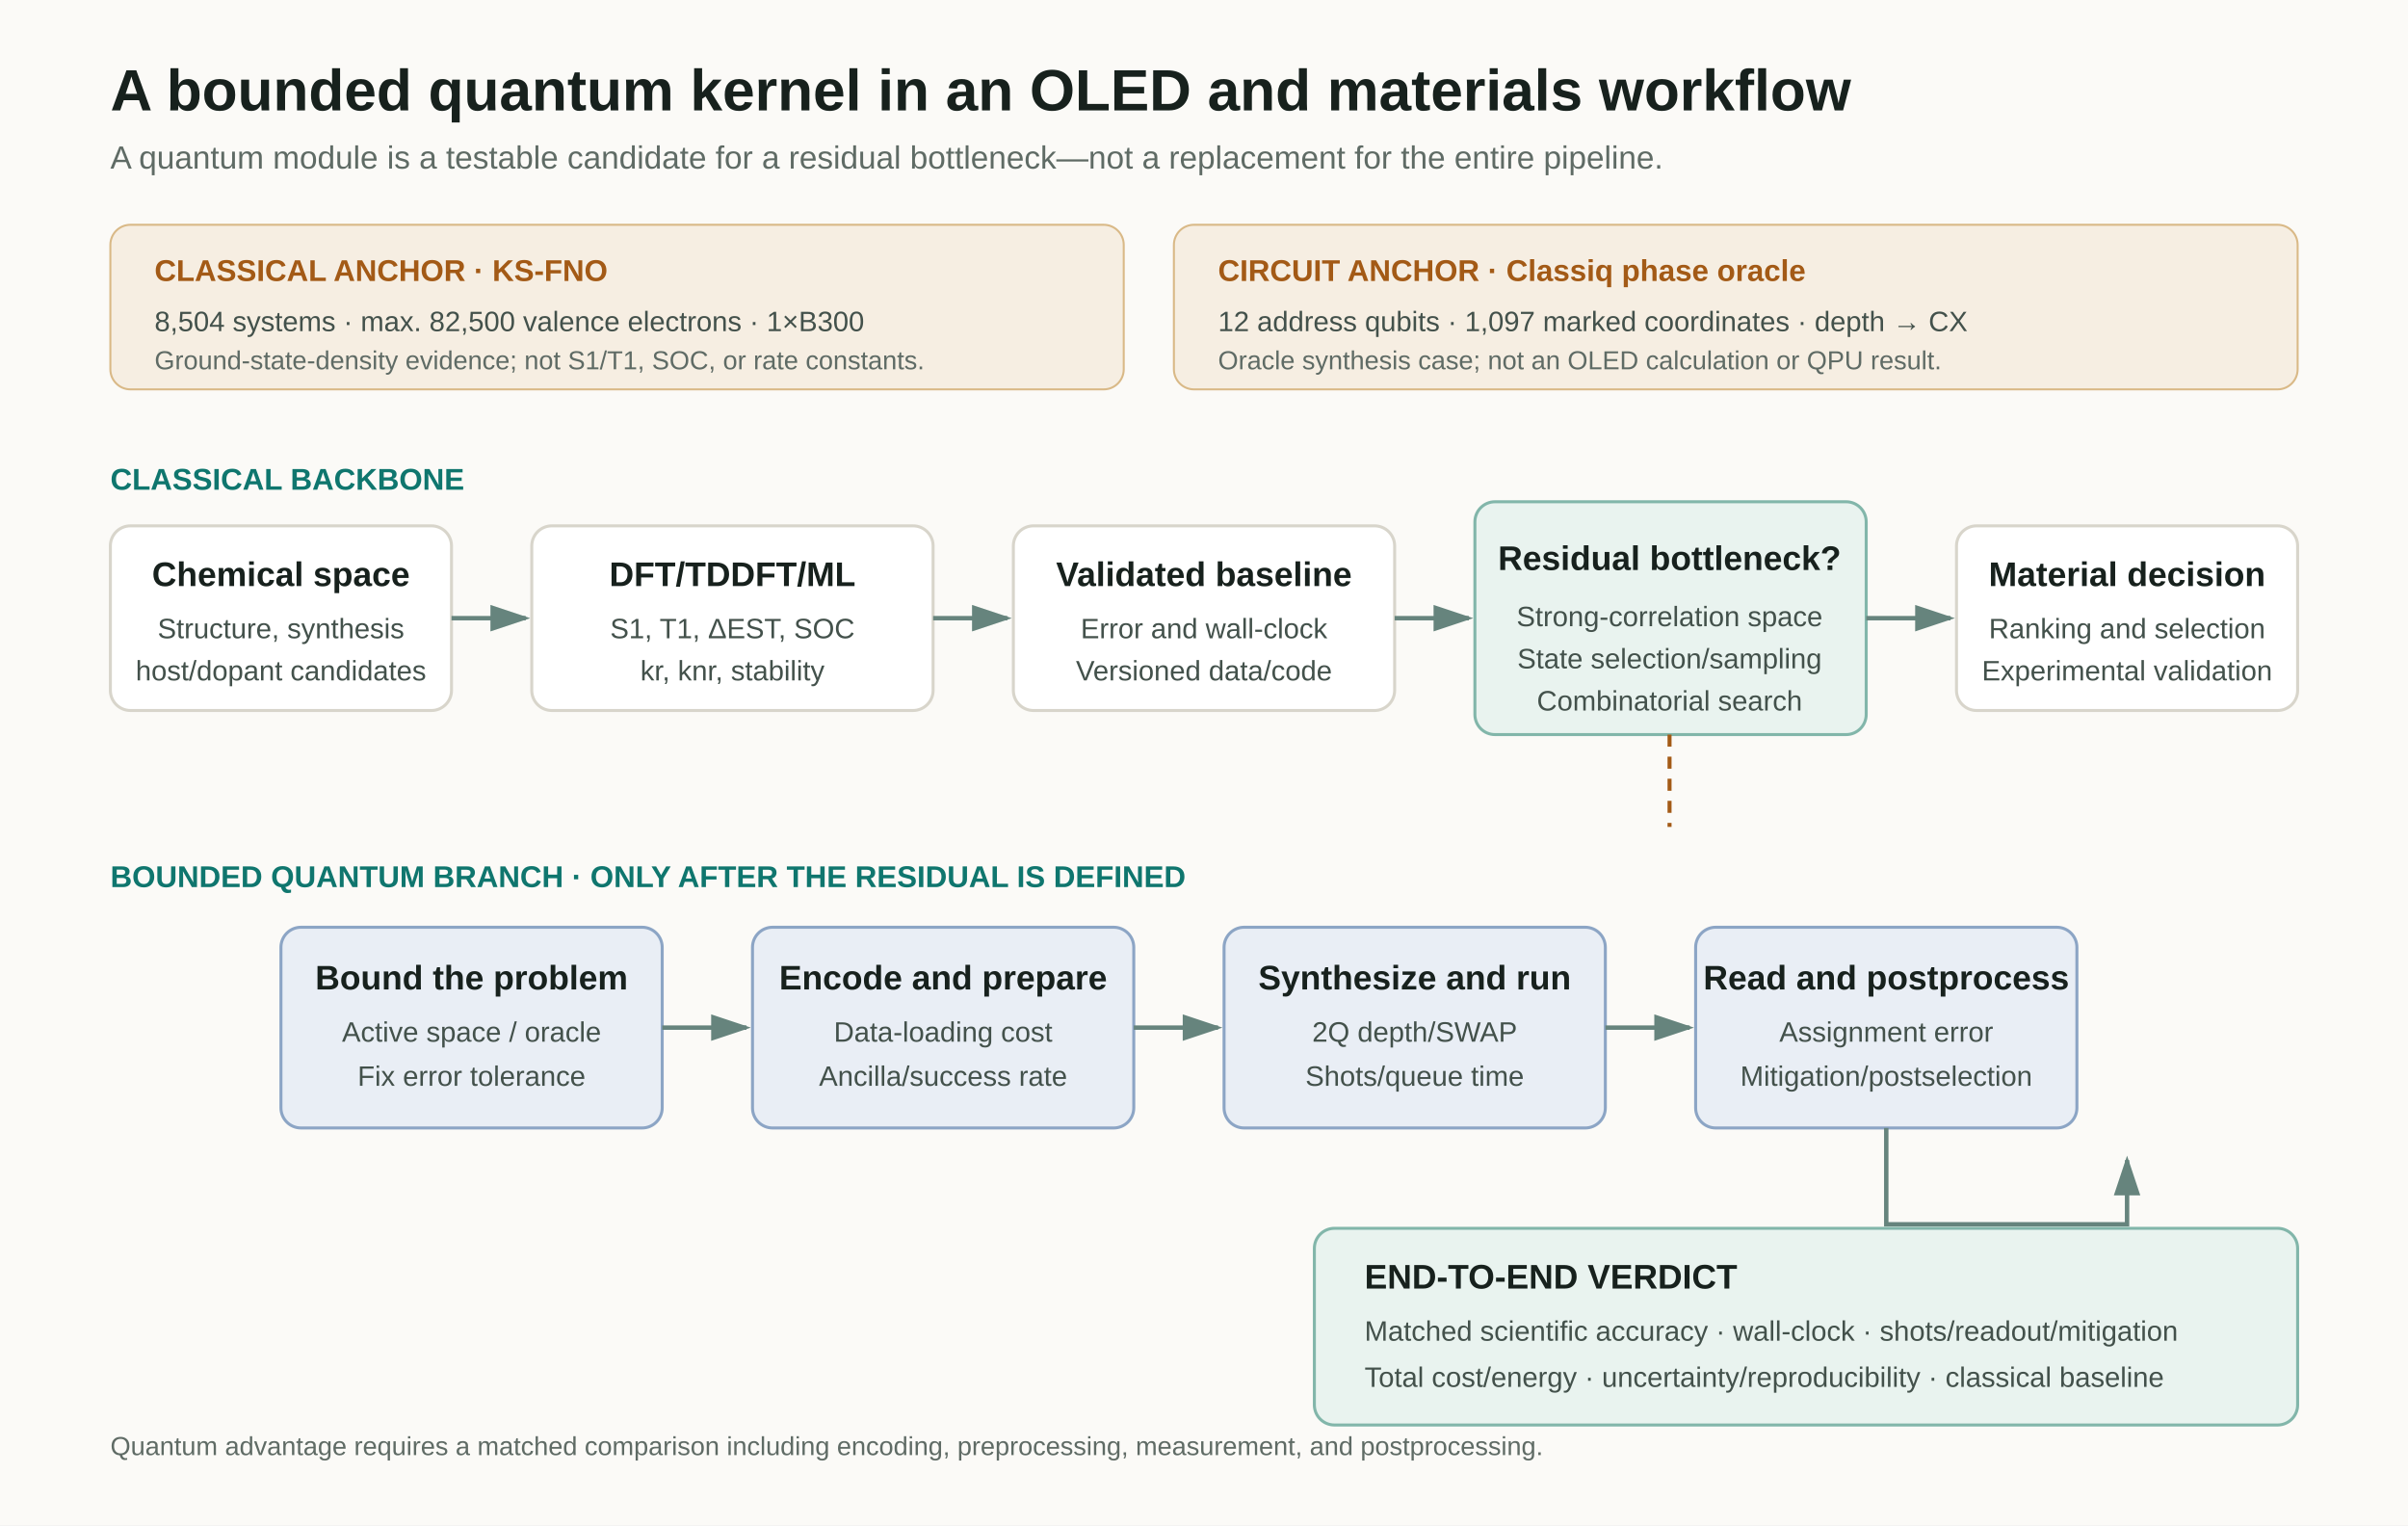
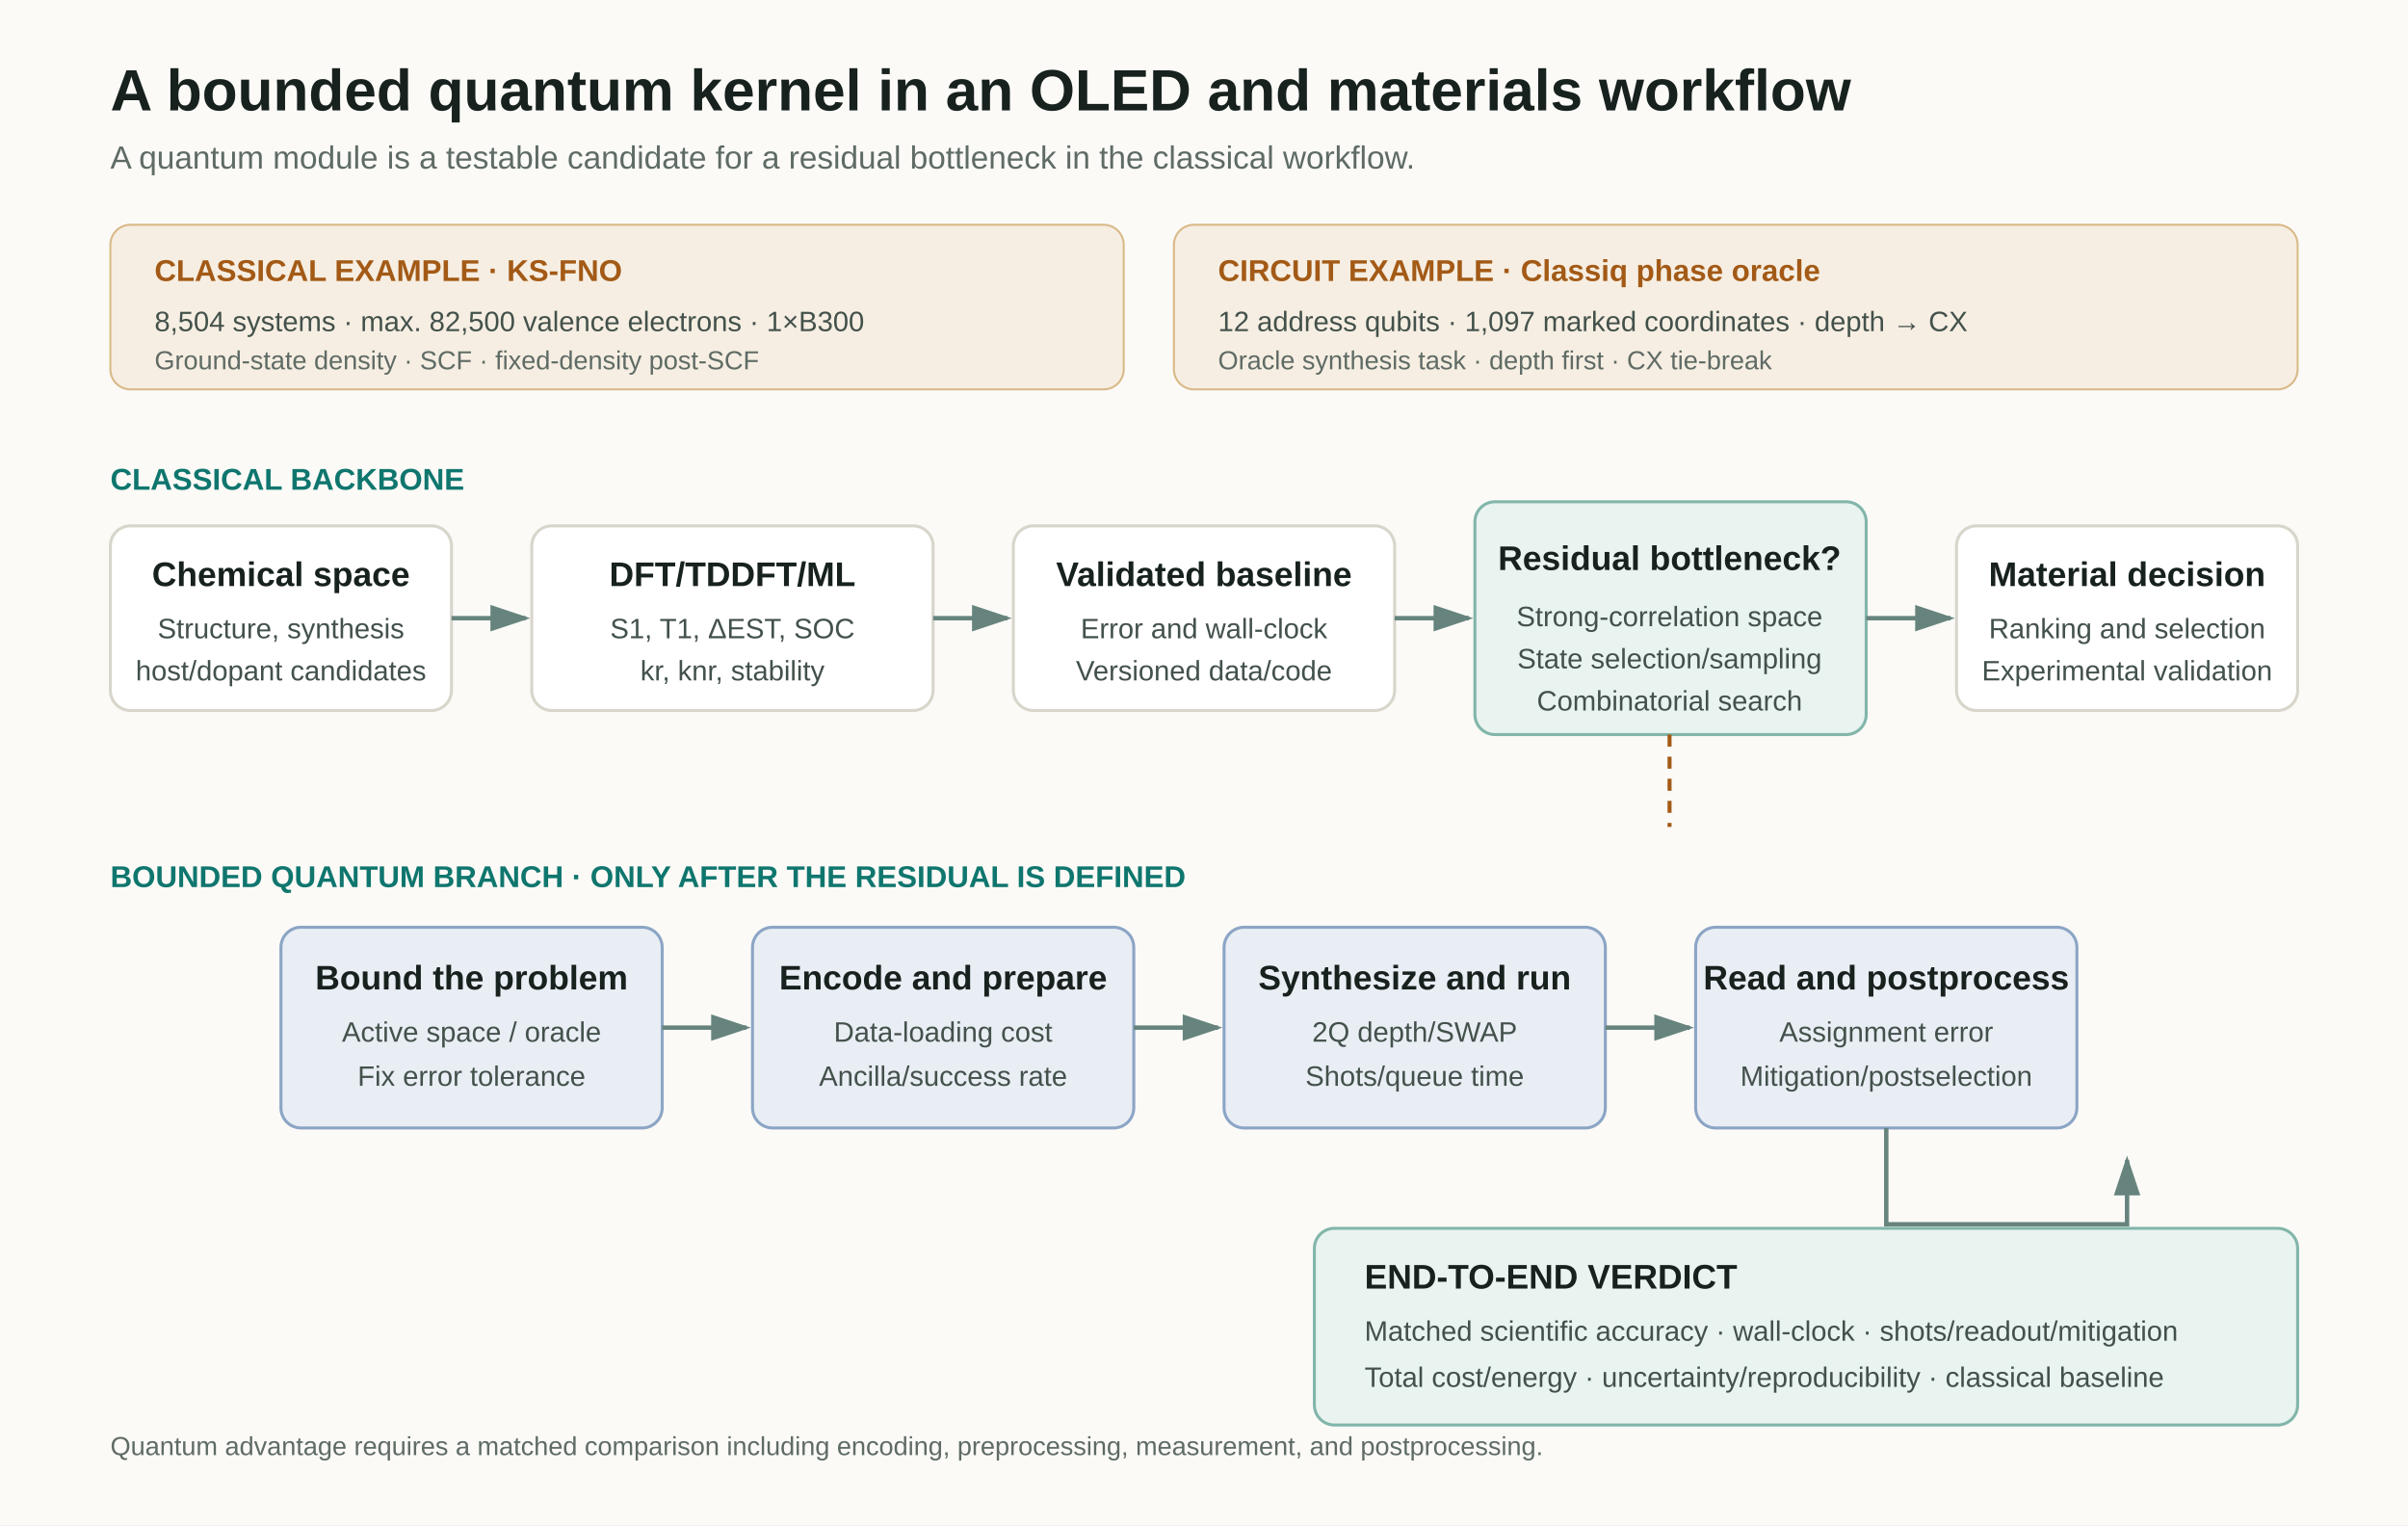
<svg xmlns="http://www.w3.org/2000/svg" width="1200" height="760" viewBox="0 0 1200 760" role="img" aria-labelledby="title desc">
  <defs>
    <marker id="arrow" markerWidth="10" markerHeight="10" refX="8" refY="3" orient="auto">
      <path d="M0,0 L0,6 L9,3 z" fill="#66847d" />
    </marker>
    <style>
      .bg{fill:#fbfaf7}.title{font:700 29px Arial,sans-serif;fill:#17211d}.sub{font:400 16px Arial,sans-serif;fill:#5f6b65}.lane{font:700 15px Arial,sans-serif;fill:#0f766e}.box{fill:#fff;stroke:#d8d5cb;stroke-width:1.5}.qbox{fill:#e9eef5;stroke:#8ca5c5;stroke-width:1.5}.decision{fill:#e9f3ef;stroke:#82b6aa;stroke-width:1.5}.head{font:700 17px Arial,sans-serif;fill:#17211d}.body{font:400 14px Arial,sans-serif;fill:#43514b}.small{font:400 13px Arial,sans-serif;fill:#5f6b65}.anchor{fill:#f6eee2;stroke:#d9b987}.anchorhead{font:700 15px Arial,sans-serif;fill:#a35a16}.arrow{stroke:#66847d;stroke-width:2.2;fill:none;marker-end:url(#arrow)}.gate{stroke:#a35a16;stroke-width:2;stroke-dasharray:6 5}
    </style>
  </defs>
  <rect class="bg" width="1200" height="760" />
  <text class="title" x="55" y="55">A bounded quantum kernel in an OLED and materials workflow</text>
-   <text class="sub" x="55" y="84">A quantum module is a testable candidate for a residual bottleneck—not a replacement for the entire pipeline.</text>
+   <text class="sub" x="55" y="84">A quantum module is a testable candidate for a residual bottleneck in the classical workflow.</text>
  <rect class="anchor" x="55" y="112" rx="10" width="505" height="82" />
-   <text class="anchorhead" x="77" y="140">CLASSICAL ANCHOR · KS-FNO</text>
+   <text class="anchorhead" x="77" y="140">CLASSICAL EXAMPLE · KS-FNO</text>
  <text class="body" x="77" y="165">8,504 systems · max. 82,500 valence electrons · 1×B300</text>
-   <text class="small" x="77" y="184">Ground-state-density evidence; not S1/T1, SOC, or rate constants.</text>
+   <text class="small" x="77" y="184">Ground-state density · SCF · fixed-density post-SCF</text>
  <rect class="anchor" x="585" y="112" rx="10" width="560" height="82" />
-   <text class="anchorhead" x="607" y="140">CIRCUIT ANCHOR · Classiq phase oracle</text>
+   <text class="anchorhead" x="607" y="140">CIRCUIT EXAMPLE · Classiq phase oracle</text>
  <text class="body" x="607" y="165">12 address qubits · 1,097 marked coordinates · depth → CX</text>
-   <text class="small" x="607" y="184">Oracle synthesis case; not an OLED calculation or QPU result.</text>
+   <text class="small" x="607" y="184">Oracle synthesis task · depth first · CX tie-break</text>
  <text class="lane" x="55" y="244">CLASSICAL BACKBONE</text>
  <rect class="box" x="55" y="262" rx="10" width="170" height="92" />
  <text class="head" x="140" y="292" text-anchor="middle">Chemical space</text>
  <text class="body" x="140" y="318" text-anchor="middle">Structure, synthesis</text>
  <text class="body" x="140" y="339" text-anchor="middle">host/dopant candidates</text>
  <path class="arrow" d="M225 308 H262" />
  <rect class="box" x="265" y="262" rx="10" width="200" height="92" />
  <text class="head" x="365" y="292" text-anchor="middle">DFT/TDDFT/ML</text>
  <text class="body" x="365" y="318" text-anchor="middle">S1, T1, ΔEST, SOC</text>
  <text class="body" x="365" y="339" text-anchor="middle">kr, knr, stability</text>
  <path class="arrow" d="M465 308 H502" />
  <rect class="box" x="505" y="262" rx="10" width="190" height="92" />
  <text class="head" x="600" y="292" text-anchor="middle">Validated baseline</text>
  <text class="body" x="600" y="318" text-anchor="middle">Error and wall-clock</text>
  <text class="body" x="600" y="339" text-anchor="middle">Versioned data/code</text>
  <path class="arrow" d="M695 308 H732" />
  <rect class="decision" x="735" y="250" rx="10" width="195" height="116" />
  <text class="head" x="832" y="284" text-anchor="middle">Residual bottleneck?</text>
  <text class="body" x="832" y="312" text-anchor="middle">Strong-correlation space</text>
  <text class="body" x="832" y="333" text-anchor="middle">State selection/sampling</text>
  <text class="body" x="832" y="354" text-anchor="middle">Combinatorial search</text>
  <path class="arrow" d="M930 308 H972" />
  <rect class="box" x="975" y="262" rx="10" width="170" height="92" />
  <text class="head" x="1060" y="292" text-anchor="middle">Material decision</text>
  <text class="body" x="1060" y="318" text-anchor="middle">Ranking and selection</text>
  <text class="body" x="1060" y="339" text-anchor="middle">Experimental validation</text>
  <line class="gate" x1="832" y1="366" x2="832" y2="412" />
  <text class="lane" x="55" y="442">BOUNDED QUANTUM BRANCH · ONLY AFTER THE RESIDUAL IS DEFINED</text>
  <rect class="qbox" x="140" y="462" rx="10" width="190" height="100" />
  <text class="head" x="235" y="493" text-anchor="middle">Bound the problem</text>
  <text class="body" x="235" y="519" text-anchor="middle">Active space / oracle</text>
  <text class="body" x="235" y="541" text-anchor="middle">Fix error tolerance</text>
  <path class="arrow" d="M330 512 H372" />
  <rect class="qbox" x="375" y="462" rx="10" width="190" height="100" />
  <text class="head" x="470" y="493" text-anchor="middle">Encode and prepare</text>
  <text class="body" x="470" y="519" text-anchor="middle">Data-loading cost</text>
  <text class="body" x="470" y="541" text-anchor="middle">Ancilla/success rate</text>
  <path class="arrow" d="M565 512 H607" />
  <rect class="qbox" x="610" y="462" rx="10" width="190" height="100" />
  <text class="head" x="705" y="493" text-anchor="middle">Synthesize and run</text>
  <text class="body" x="705" y="519" text-anchor="middle">2Q depth/SWAP</text>
  <text class="body" x="705" y="541" text-anchor="middle">Shots/queue time</text>
  <path class="arrow" d="M800 512 H842" />
  <rect class="qbox" x="845" y="462" rx="10" width="190" height="100" />
  <text class="head" x="940" y="493" text-anchor="middle">Read and postprocess</text>
  <text class="body" x="940" y="519" text-anchor="middle">Assignment error</text>
  <text class="body" x="940" y="541" text-anchor="middle">Mitigation/postselection</text>
  <path class="arrow" d="M940 562 V610 H1060 V578" />
  <rect class="decision" x="655" y="612" rx="10" width="490" height="98" />
  <text class="head" x="680" y="642">END-TO-END VERDICT</text>
  <text class="body" x="680" y="668">Matched scientific accuracy · wall-clock · shots/readout/mitigation</text>
  <text class="body" x="680" y="691">Total cost/energy · uncertainty/reproducibility · classical baseline</text>
  <text class="small" x="55" y="725">Quantum advantage requires a matched comparison including encoding, preprocessing, measurement, and postprocessing.</text>
</svg>
